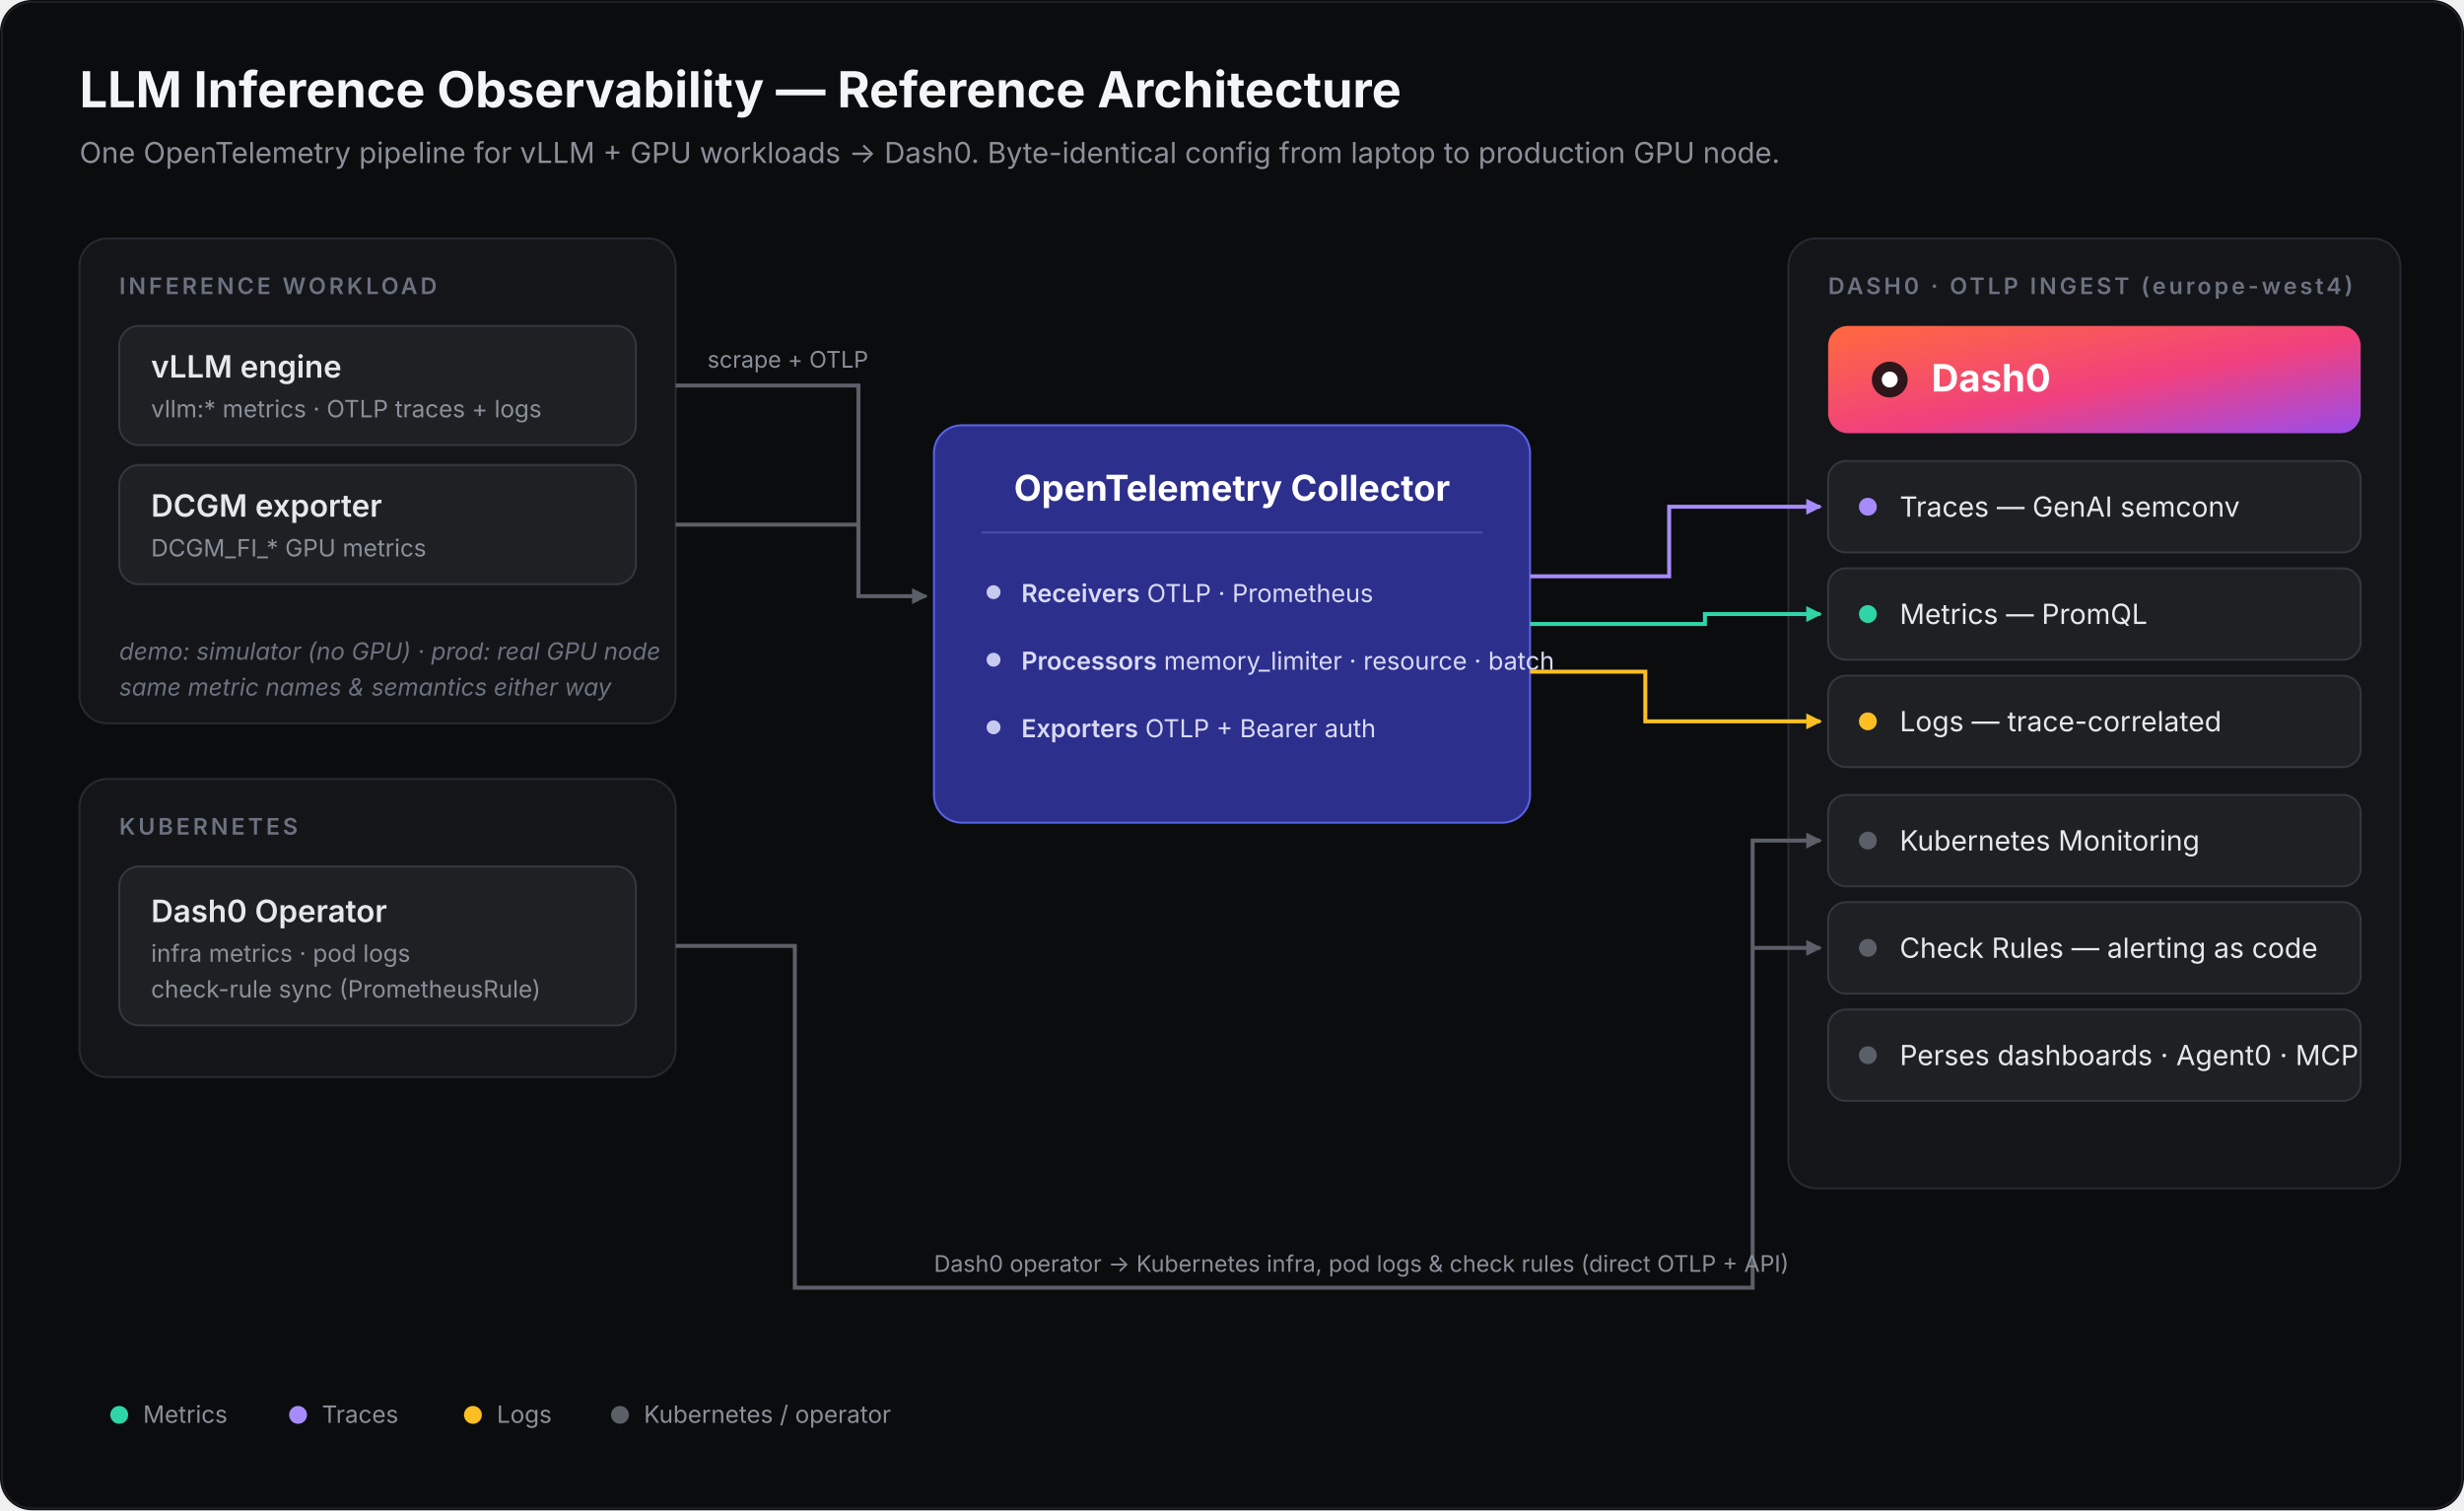
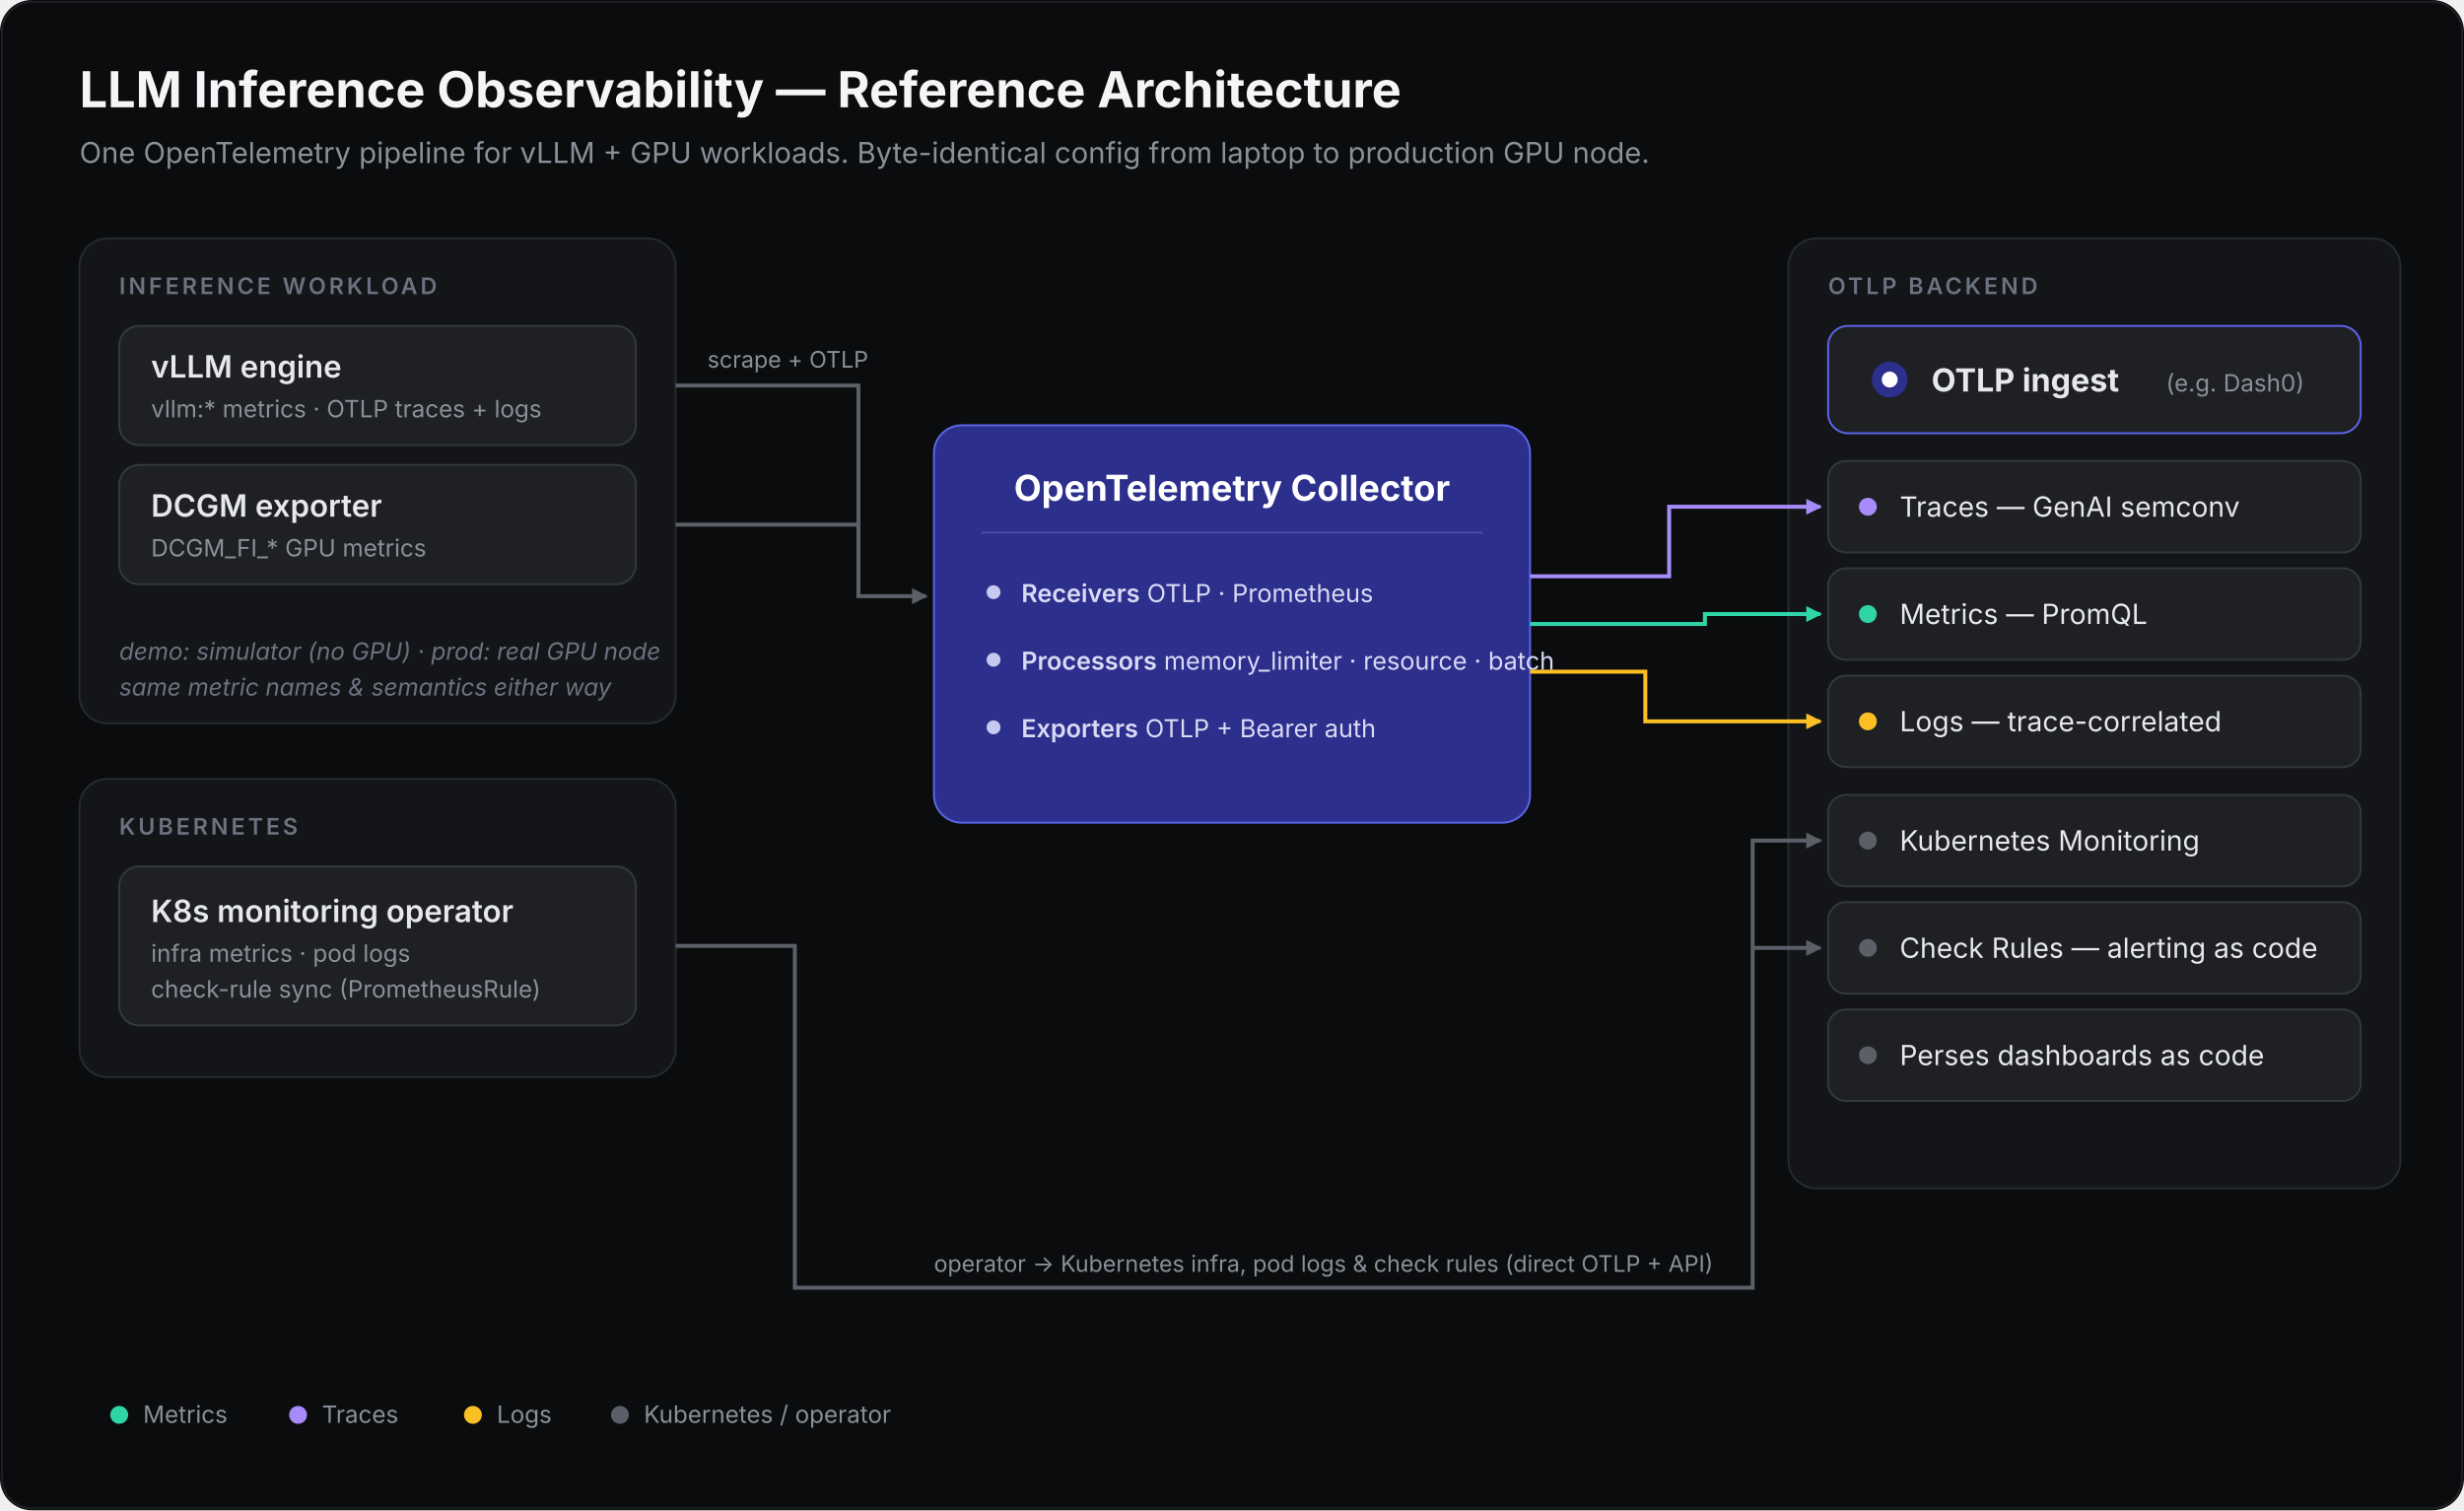
<svg xmlns="http://www.w3.org/2000/svg" viewBox="0 0 1240 760" font-family="'Inter','Helvetica Neue',Arial,sans-serif">
  <defs>
    <linearGradient id="dash0" x1="0" y1="0" x2="1" y2="1">
      <stop offset="0" stop-color="#FF6A3D" />
      <stop offset="0.55" stop-color="#F0407F" />
      <stop offset="1" stop-color="#9B4DEB" />
    </linearGradient>
    <marker id="aGray" markerWidth="12" markerHeight="12" refX="7" refY="4" orient="auto" markerUnits="userSpaceOnUse">
      <path d="M0,0 L8,4 L0,8 Z" fill="#5A5F68" />
    </marker>
    <marker id="aTeal" markerWidth="12" markerHeight="12" refX="7" refY="4" orient="auto" markerUnits="userSpaceOnUse">
      <path d="M0,0 L8,4 L0,8 Z" fill="#2FD4A7" />
    </marker>
    <marker id="aViolet" markerWidth="12" markerHeight="12" refX="7" refY="4" orient="auto" markerUnits="userSpaceOnUse">
      <path d="M0,0 L8,4 L0,8 Z" fill="#A78BFA" />
    </marker>
    <marker id="aAmber" markerWidth="12" markerHeight="12" refX="7" refY="4" orient="auto" markerUnits="userSpaceOnUse">
      <path d="M0,0 L8,4 L0,8 Z" fill="#FBBF24" />
    </marker>
  </defs>
  <rect width="1240" height="760" rx="16" fill="#0B0C0E" />
  <rect x="1" y="1" width="1238" height="758" rx="15" fill="none" stroke="#1D1F23" />
  <text x="40" y="54" fill="#F4F5F7" font-size="25" font-weight="700">LLM Inference Observability — Reference Architecture</text>
-   <text x="40" y="82" fill="#8A9099" font-size="14.5">One OpenTelemetry pipeline for vLLM + GPU workloads → Dash0. Byte-identical config from laptop to production GPU node.</text>
+   <text x="40" y="82" fill="#8A9099" font-size="14.5">One OpenTelemetry pipeline for vLLM + GPU workloads. Byte-identical config from laptop to production GPU node.</text>
  <rect x="40" y="120" width="300" height="244" rx="14" fill="#141518" stroke="#262A30" />
  <text x="60" y="148" fill="#6B7280" font-size="11.5" font-weight="600" letter-spacing="1.5">INFERENCE WORKLOAD</text>
  <rect x="60" y="164" width="260" height="60" rx="10" fill="#1E2024" stroke="#33373E" />
  <text x="76" y="190" fill="#E6E8EB" font-size="15.5" font-weight="600">vLLM engine</text>
  <text x="76" y="210" fill="#8A9099" font-size="12">vllm:* metrics · OTLP traces + logs</text>
  <rect x="60" y="234" width="260" height="60" rx="10" fill="#1E2024" stroke="#33373E" />
  <text x="76" y="260" fill="#E6E8EB" font-size="15.5" font-weight="600">DCGM exporter</text>
  <text x="76" y="280" fill="#8A9099" font-size="12">DCGM_FI_* GPU metrics</text>
  <text x="60" y="332" fill="#6B7280" font-size="12" font-style="italic">demo: simulator (no GPU)  ·  prod: real GPU node</text>
  <text x="60" y="350" fill="#6B7280" font-size="12" font-style="italic">same metric names &amp; semantics either way</text>
  <rect x="40" y="392" width="300" height="150" rx="14" fill="#141518" stroke="#262A30" />
  <text x="60" y="420" fill="#6B7280" font-size="11.5" font-weight="600" letter-spacing="1.5">KUBERNETES</text>
  <rect x="60" y="436" width="260" height="80" rx="10" fill="#1E2024" stroke="#33373E" />
-   <text x="76" y="464" fill="#E6E8EB" font-size="15.5" font-weight="600">Dash0 Operator</text>
+   <text x="76" y="464" fill="#E6E8EB" font-size="15.5" font-weight="600">K8s monitoring operator</text>
  <text x="76" y="484" fill="#8A9099" font-size="12">infra metrics · pod logs</text>
  <text x="76" y="502" fill="#8A9099" font-size="12">check-rule sync (PrometheusRule)</text>
  <rect x="470" y="214" width="300" height="200" rx="14" fill="#2C2F8C" stroke="#5B63E6" />
  <text x="620" y="252" fill="#FFFFFF" font-size="18" font-weight="700" text-anchor="middle">OpenTelemetry Collector</text>
  <line x1="494" y1="268" x2="746" y2="268" stroke="#4A4EA8" />
  <circle cx="500" cy="298" r="3.5" fill="#C7CAF0" />
  <text x="514" y="303" fill="#D9DBF5" font-size="12.5">
    <tspan font-weight="600">Receivers</tspan>  OTLP · Prometheus</text>
  <circle cx="500" cy="332" r="3.5" fill="#C7CAF0" />
  <text x="514" y="337" fill="#D9DBF5" font-size="12.5">
    <tspan font-weight="600">Processors</tspan>  memory_limiter · resource · batch</text>
  <circle cx="500" cy="366" r="3.5" fill="#C7CAF0" />
  <text x="514" y="371" fill="#D9DBF5" font-size="12.5">
    <tspan font-weight="600">Exporters</tspan>  OTLP + Bearer auth</text>
  <path d="M340,194 H432 V300 H466" fill="none" stroke="#5A5F68" stroke-width="2" marker-end="url(#aGray)" />
  <path d="M340,264 H432 V300" fill="none" stroke="#5A5F68" stroke-width="2" />
  <text x="356" y="185" fill="#8A9099" font-size="11.5">scrape + OTLP</text>
  <rect x="900" y="120" width="308" height="478" rx="14" fill="#141518" stroke="#262A30" />
-   <text x="920" y="148" fill="#6B7280" font-size="11.5" font-weight="600" letter-spacing="1.5">DASH0 · OTLP INGEST (europe-west4)</text>
-   <rect x="920" y="164" width="268" height="54" rx="10" fill="url(#dash0)" />
-   <circle cx="951" cy="191" r="9" fill="#0B0C0E" opacity="0.85" />
+   <text x="920" y="148" fill="#6B7280" font-size="11.5" font-weight="600" letter-spacing="1.5">OTLP BACKEND</text>
+   <rect x="920" y="164" width="268" height="54" rx="10" fill="#1E2024" stroke="#5B63E6" />
+   <circle cx="951" cy="191" r="9" fill="#2C2F8C" />
  <circle cx="951" cy="191" r="4" fill="#FFFFFF" />
-   <text x="972" y="197" fill="#FFFFFF" font-size="19" font-weight="700">Dash0</text>
+   <text x="972" y="197" fill="#E6E8EB" font-size="16" font-weight="700">OTLP ingest</text>
+   <text x="1090" y="197" fill="#8A9099" font-size="12">(e.g. Dash0)</text>
  <rect x="920" y="232" width="268" height="46" rx="9" fill="#1E2024" stroke="#33373E" />
  <circle cx="940" cy="255" r="4.5" fill="#A78BFA" />
  <text x="956" y="260" fill="#E6E8EB" font-size="14">Traces — GenAI semconv</text>
  <rect x="920" y="286" width="268" height="46" rx="9" fill="#1E2024" stroke="#33373E" />
  <circle cx="940" cy="309" r="4.5" fill="#2FD4A7" />
  <text x="956" y="314" fill="#E6E8EB" font-size="14">Metrics — PromQL</text>
  <rect x="920" y="340" width="268" height="46" rx="9" fill="#1E2024" stroke="#33373E" />
  <circle cx="940" cy="363" r="4.5" fill="#FBBF24" />
  <text x="956" y="368" fill="#E6E8EB" font-size="14">Logs — trace-correlated</text>
  <rect x="920" y="400" width="268" height="46" rx="9" fill="#1E2024" stroke="#33373E" />
  <circle cx="940" cy="423" r="4.5" fill="#5A5F68" />
  <text x="956" y="428" fill="#E6E8EB" font-size="14">Kubernetes Monitoring</text>
  <rect x="920" y="454" width="268" height="46" rx="9" fill="#1E2024" stroke="#33373E" />
  <circle cx="940" cy="477" r="4.5" fill="#5A5F68" />
  <text x="956" y="482" fill="#E6E8EB" font-size="14">Check Rules — alerting as code</text>
  <rect x="920" y="508" width="268" height="46" rx="9" fill="#1E2024" stroke="#33373E" />
  <circle cx="940" cy="531" r="4.5" fill="#5A5F68" />
-   <text x="956" y="536" fill="#E6E8EB" font-size="14">Perses dashboards · Agent0 · MCP</text>
+   <text x="956" y="536" fill="#E6E8EB" font-size="14">Perses dashboards as code</text>
  <path d="M770,290 H840 V255 H916" fill="none" stroke="#A78BFA" stroke-width="2" marker-end="url(#aViolet)" />
  <path d="M770,314 H858 V309 H916" fill="none" stroke="#2FD4A7" stroke-width="2" marker-end="url(#aTeal)" />
  <path d="M770,338 H828 V363 H916" fill="none" stroke="#FBBF24" stroke-width="2" marker-end="url(#aAmber)" />
  <path d="M340,476 H400 V648 H882 V423 H916" fill="none" stroke="#5A5F68" stroke-width="2" marker-end="url(#aGray)" />
  <path d="M882,477 H916" fill="none" stroke="#5A5F68" stroke-width="2" marker-end="url(#aGray)" />
-   <text x="470" y="640" fill="#8A9099" font-size="11.5">Dash0 operator → Kubernetes infra, pod logs &amp; check rules (direct OTLP + API)</text>
+   <text x="470" y="640" fill="#8A9099" font-size="11.5">operator → Kubernetes infra, pod logs &amp; check rules (direct OTLP + API)</text>
  <circle cx="60" cy="712" r="4.5" fill="#2FD4A7" />
  <text x="72" y="716" fill="#8A9099" font-size="12">Metrics</text>
  <circle cx="150" cy="712" r="4.5" fill="#A78BFA" />
  <text x="162" y="716" fill="#8A9099" font-size="12">Traces</text>
  <circle cx="238" cy="712" r="4.5" fill="#FBBF24" />
  <text x="250" y="716" fill="#8A9099" font-size="12">Logs</text>
  <circle cx="312" cy="712" r="4.5" fill="#5A5F68" />
  <text x="324" y="716" fill="#8A9099" font-size="12">Kubernetes / operator</text>
</svg>
